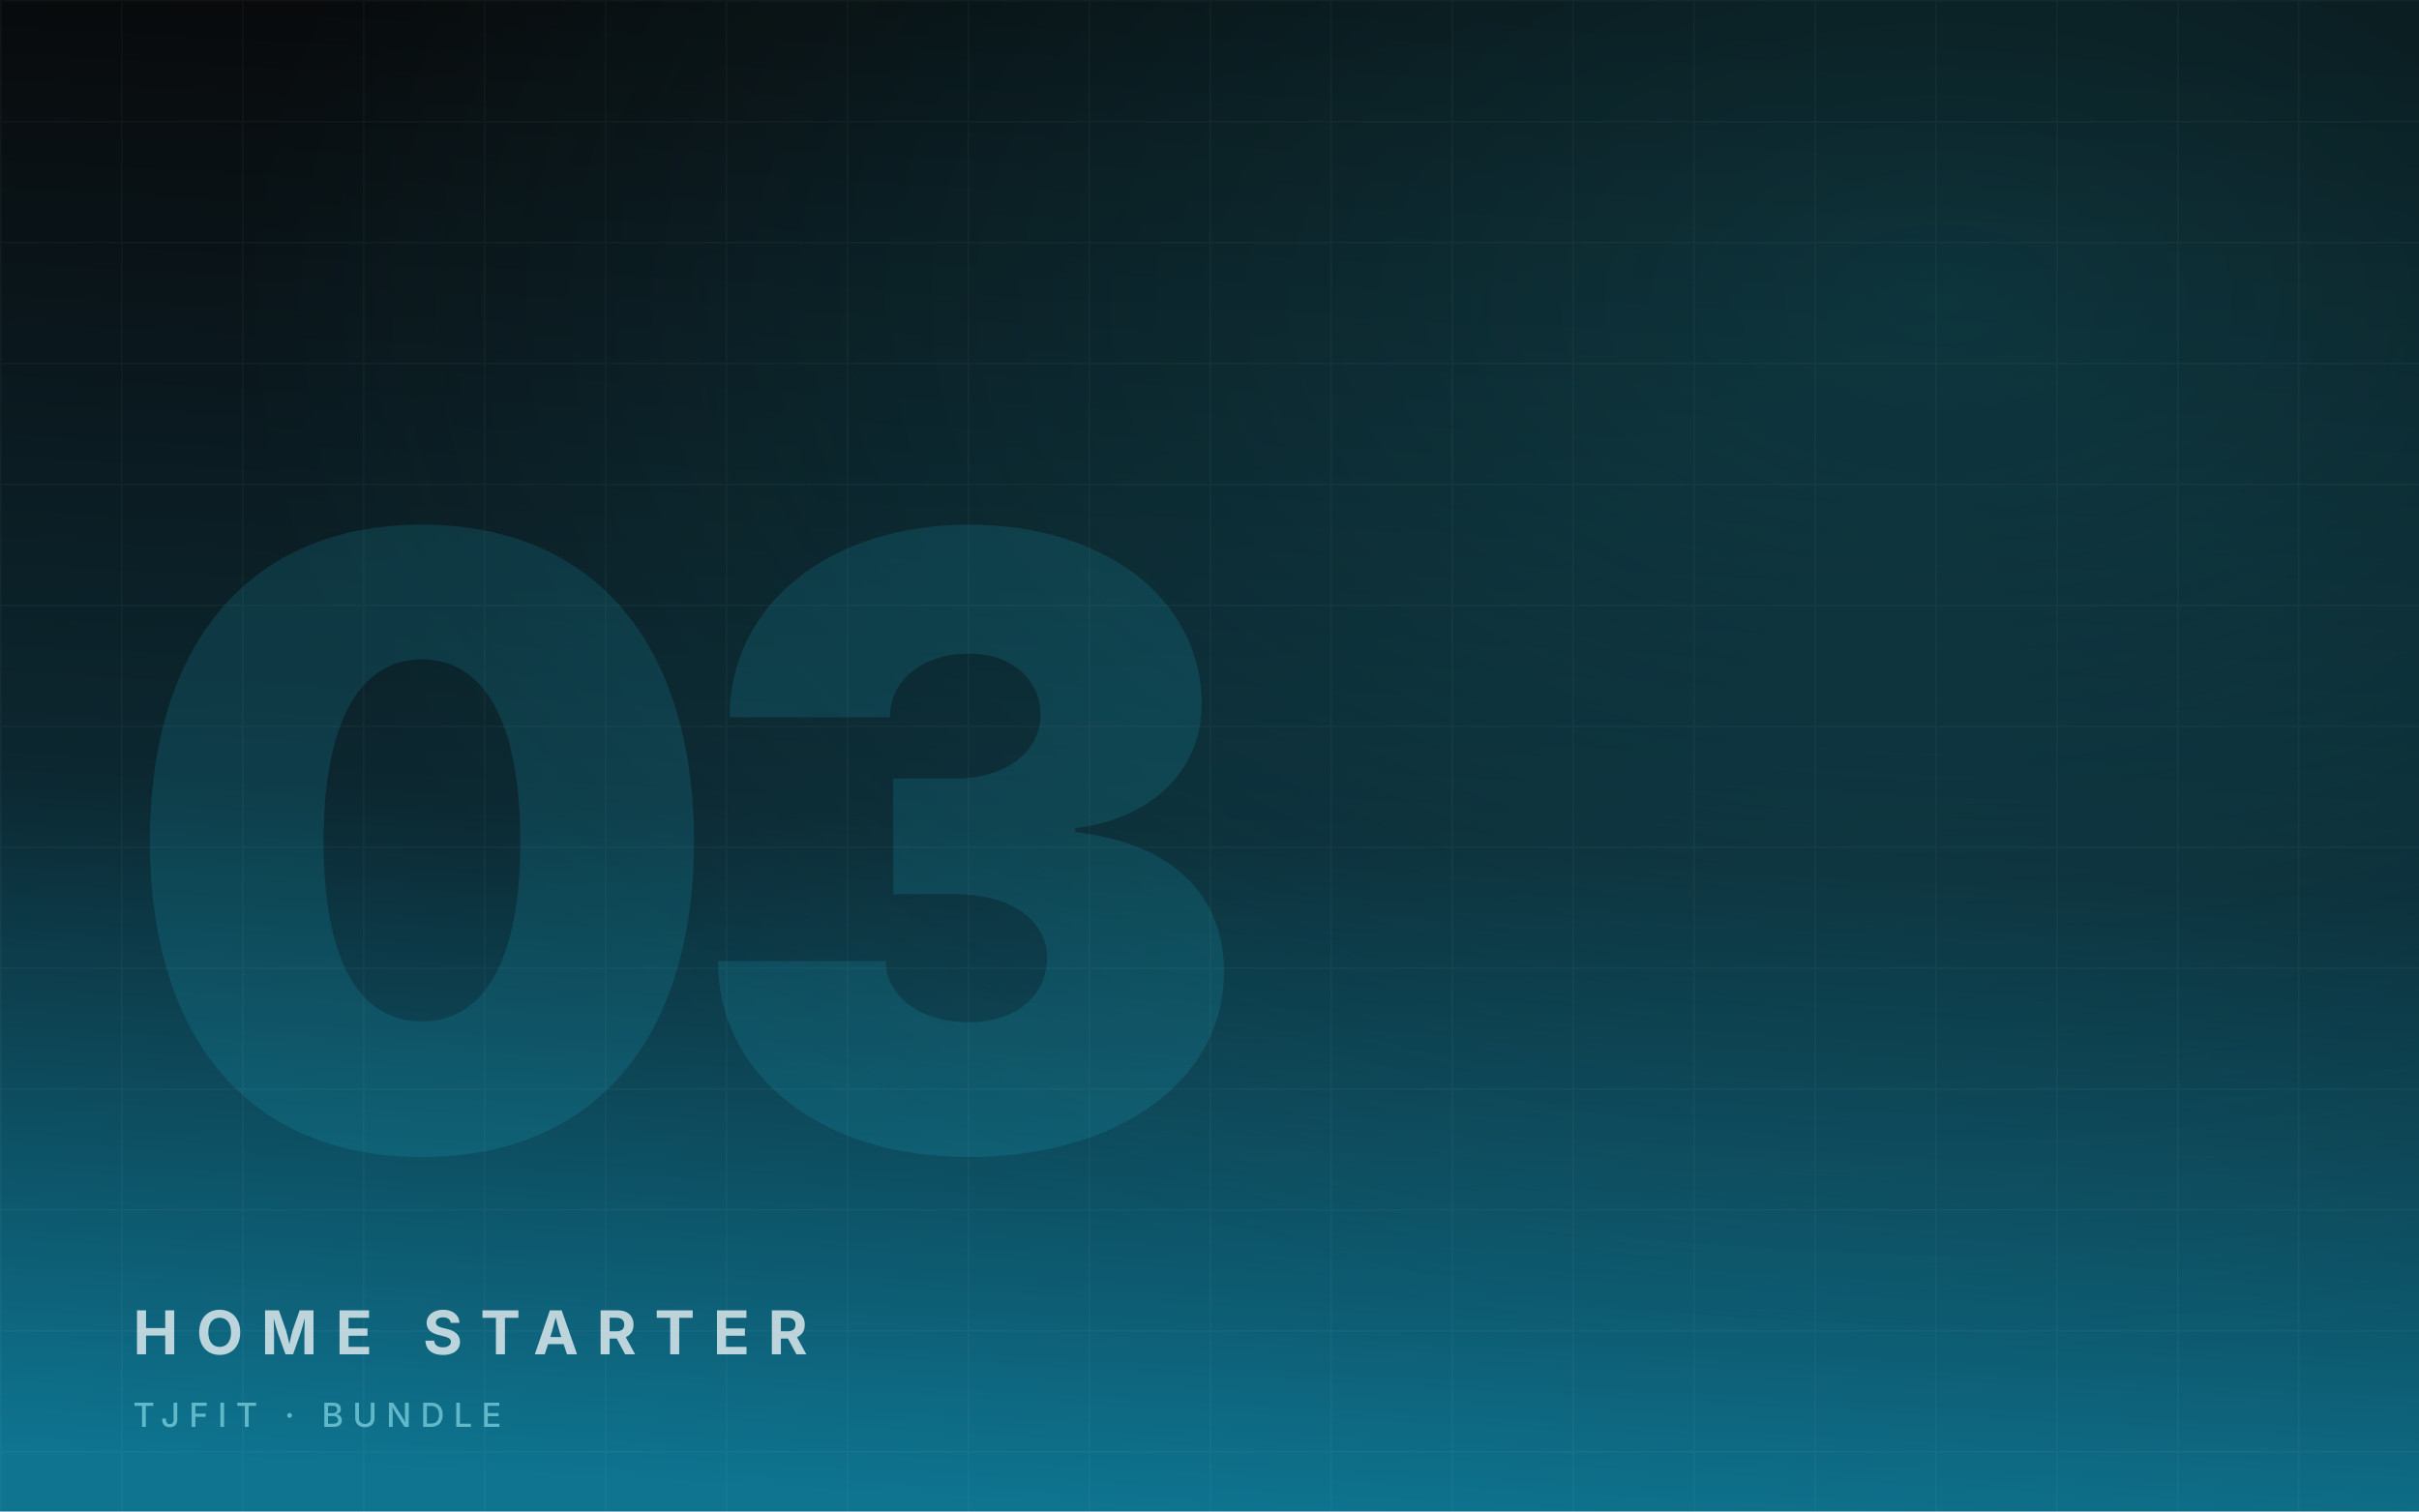
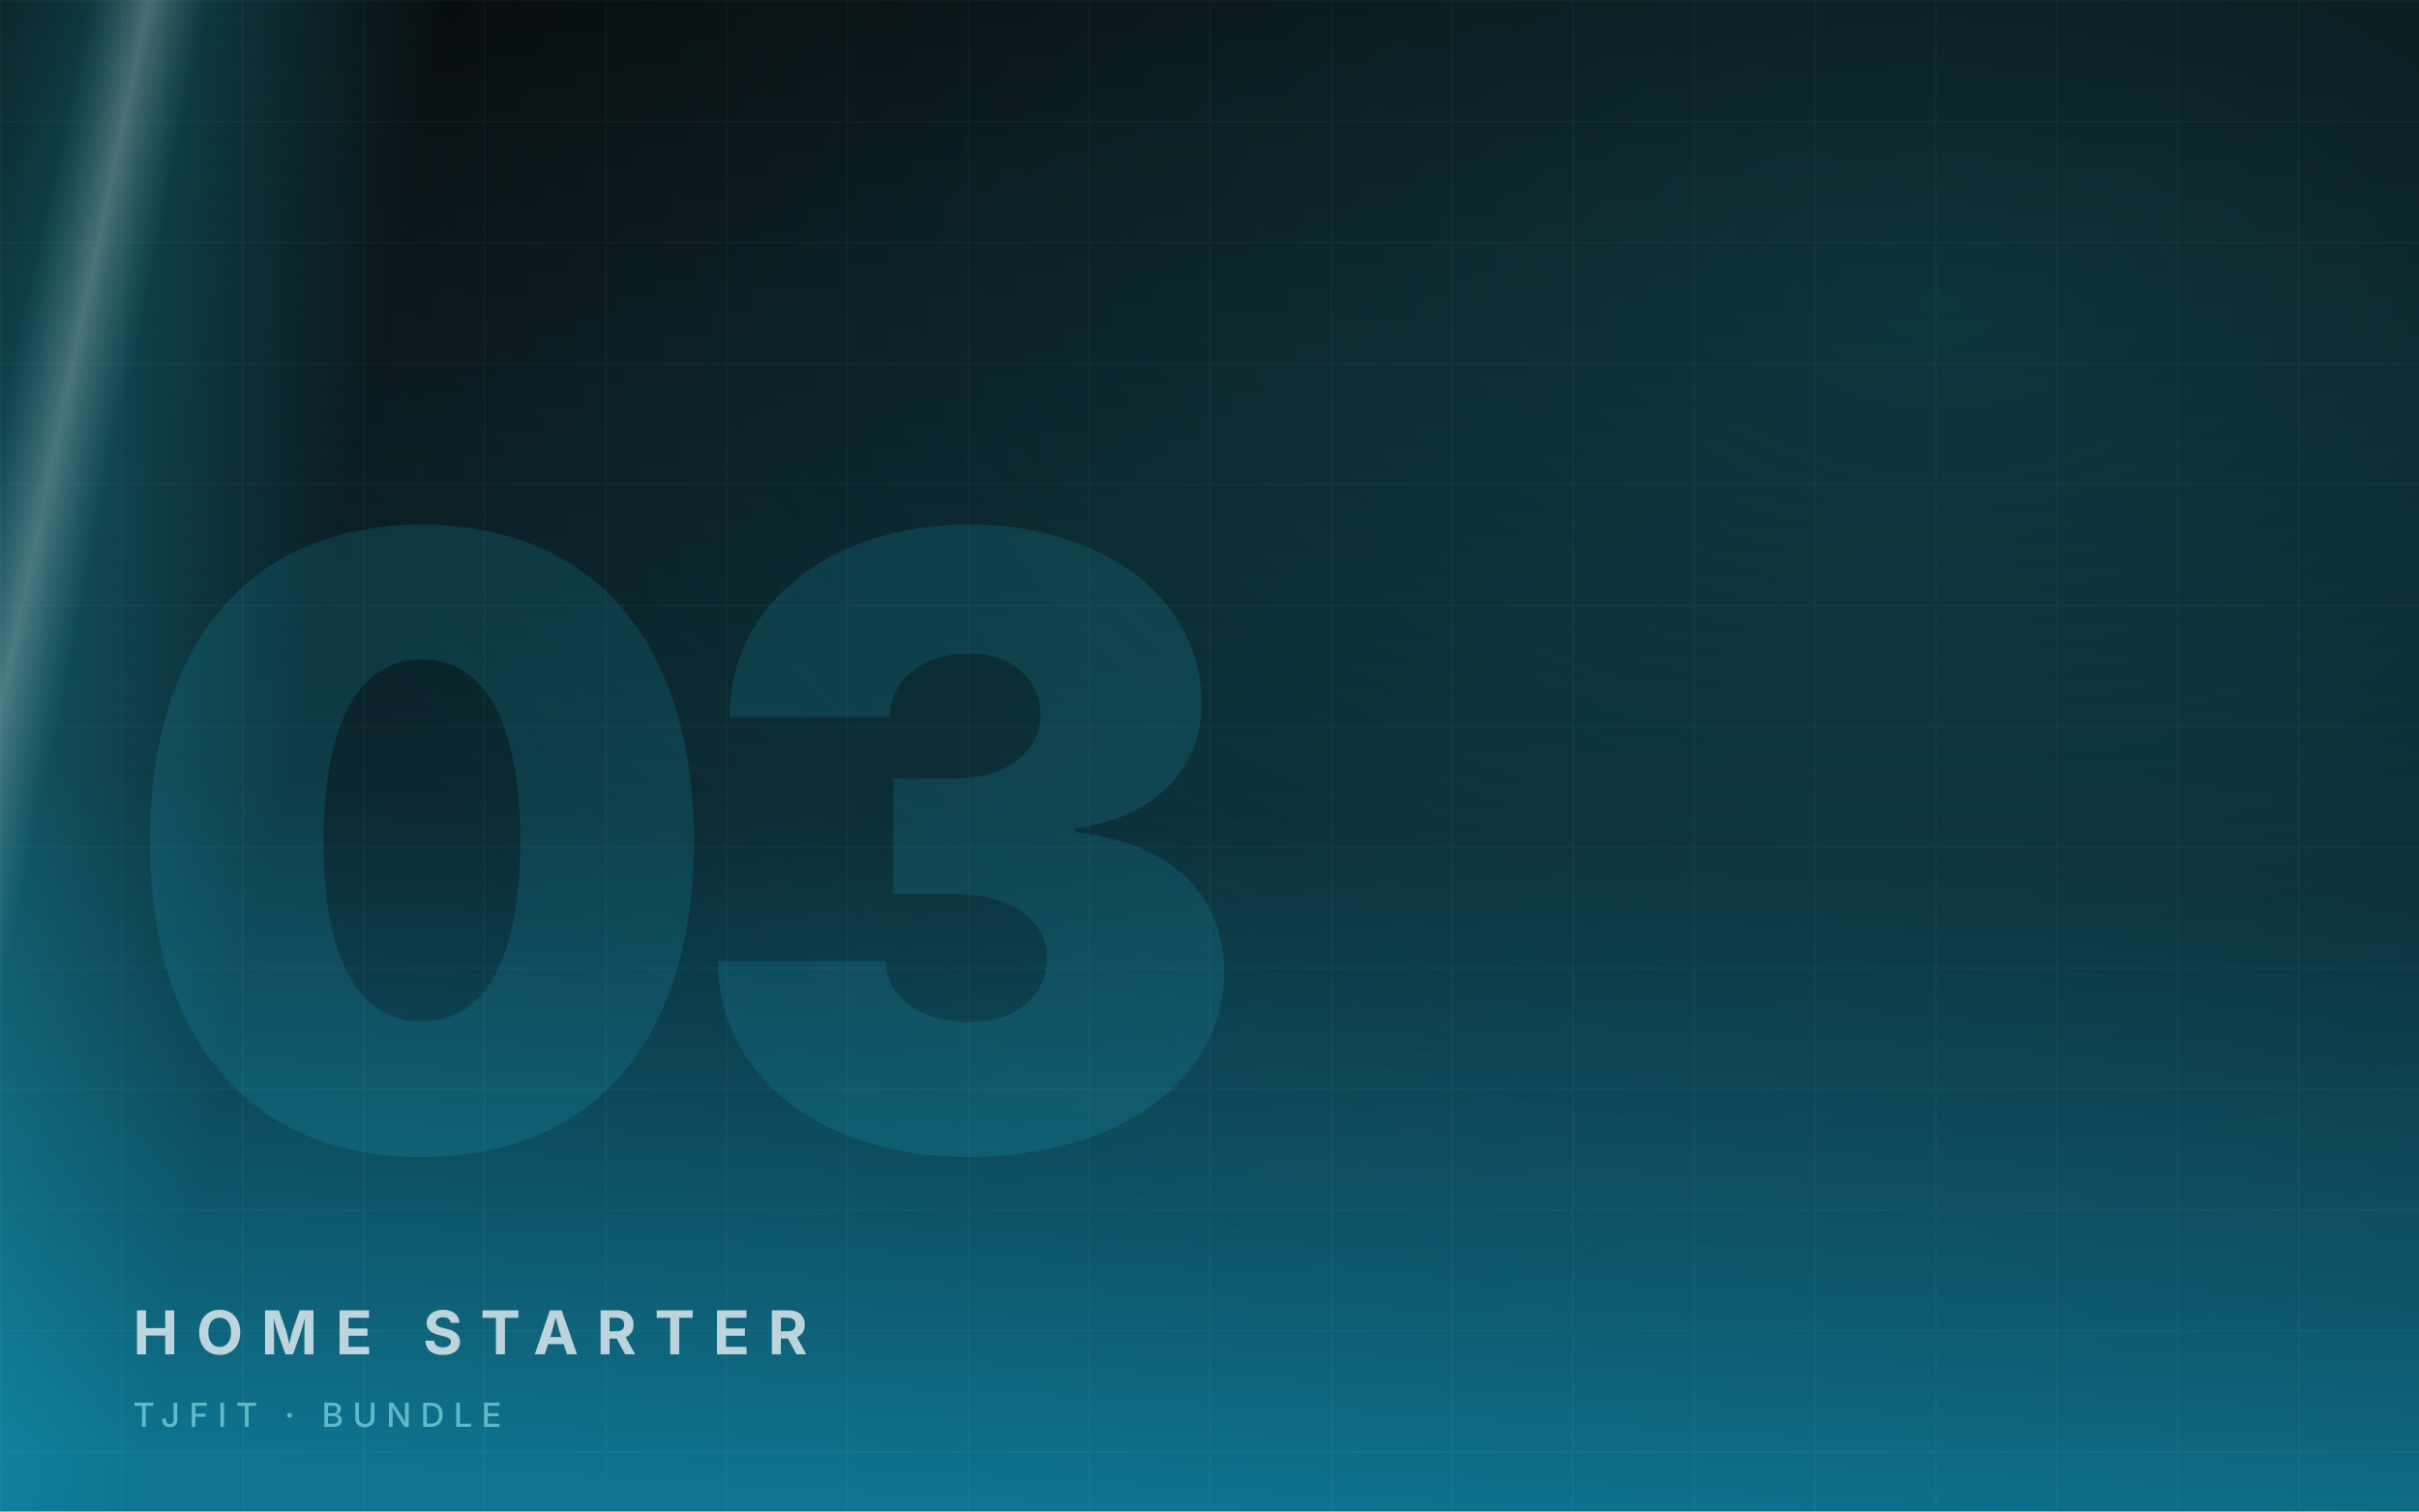
<svg xmlns="http://www.w3.org/2000/svg" viewBox="0 0 800 500" preserveAspectRatio="xMidYMid slice">
+   <style>
+     @keyframes tj-bundle-beam { 0% { transform: translateX(-1100px); } 100% { transform: translateX(2200px); } }
+     @keyframes tj-bundle-numeral { 0%, 100% { opacity: 0.13; } 50% { opacity: 0.20; } }
+     .tj-beam { animation: tj-bundle-beam 9s linear 2.7s infinite; }
+     .tj-numeral { animation: tj-bundle-numeral 4.5s ease-in-out infinite; }
+     @media (prefers-reduced-motion: reduce) {
+       .tj-beam, .tj-numeral { animation: none; }
+       .tj-beam { display: none; }
+     }
+   </style>
  <defs>
    <linearGradient id="g" x1="0.544" y1="0.002" x2="0.456" y2="0.998">
      <stop offset="0" stop-color="#080809" />
      <stop offset="0.55" stop-color="#0c2730" />
      <stop offset="1" stop-color="#0e7490" />
    </linearGradient>
    <radialGradient id="glow" cx="0.8" cy="0.2" r="0.7">
      <stop offset="0" stop-color="rgba(34,211,238,0.18)" />
      <stop offset="1" stop-color="rgba(34,211,238,0)" />
    </radialGradient>
+     <linearGradient id="beam" x1="0" y1="0" x2="1" y2="0">
+       <stop offset="0" stop-color="rgba(34,211,238,0)" />
+       <stop offset="0.4" stop-color="rgba(34,211,238,0.22)" />
+       <stop offset="0.5" stop-color="rgba(165,243,252,0.42)" />
+       <stop offset="0.6" stop-color="rgba(34,211,238,0.22)" />
+       <stop offset="1" stop-color="rgba(34,211,238,0)" />
+     </linearGradient>
    <pattern id="grid" width="40" height="40" patternUnits="userSpaceOnUse">
      <path d="M 40 0 L 0 0 0 40" fill="none" stroke="rgba(255,255,255,0.035)" stroke-width="1" />
    </pattern>
  </defs>
  <rect width="800" height="500" fill="url(#g)" />
  <rect width="800" height="500" fill="url(#glow)" />
  <rect width="800" height="500" fill="url(#grid)" />
-   <text x="40" y="380" font-family="system-ui,-apple-system,sans-serif" font-weight="900" font-size="280" fill="rgba(34,211,238,0.13)" letter-spacing="-12">03</text>
+   <g class="tj-beam" transform="skewX(-12)">
+     <rect x="-50" y="0" width="200" height="500" fill="url(#beam)" />
+   </g>
+   <text class="tj-numeral" x="40" y="380" font-family="system-ui,-apple-system,sans-serif" font-weight="900" font-size="280" fill="rgba(34,211,238,0.13)" letter-spacing="-12">03</text>
  <text x="44" y="448" font-family="system-ui,-apple-system,sans-serif" font-weight="700" font-size="20" fill="rgba(255,255,255,0.72)" letter-spacing="6">HOME STARTER</text>
  <text x="44" y="472" font-family="system-ui,-apple-system,sans-serif" font-weight="500" font-size="11" fill="rgba(165,243,252,0.55)" letter-spacing="3">TJFIT · BUNDLE</text>
</svg>
